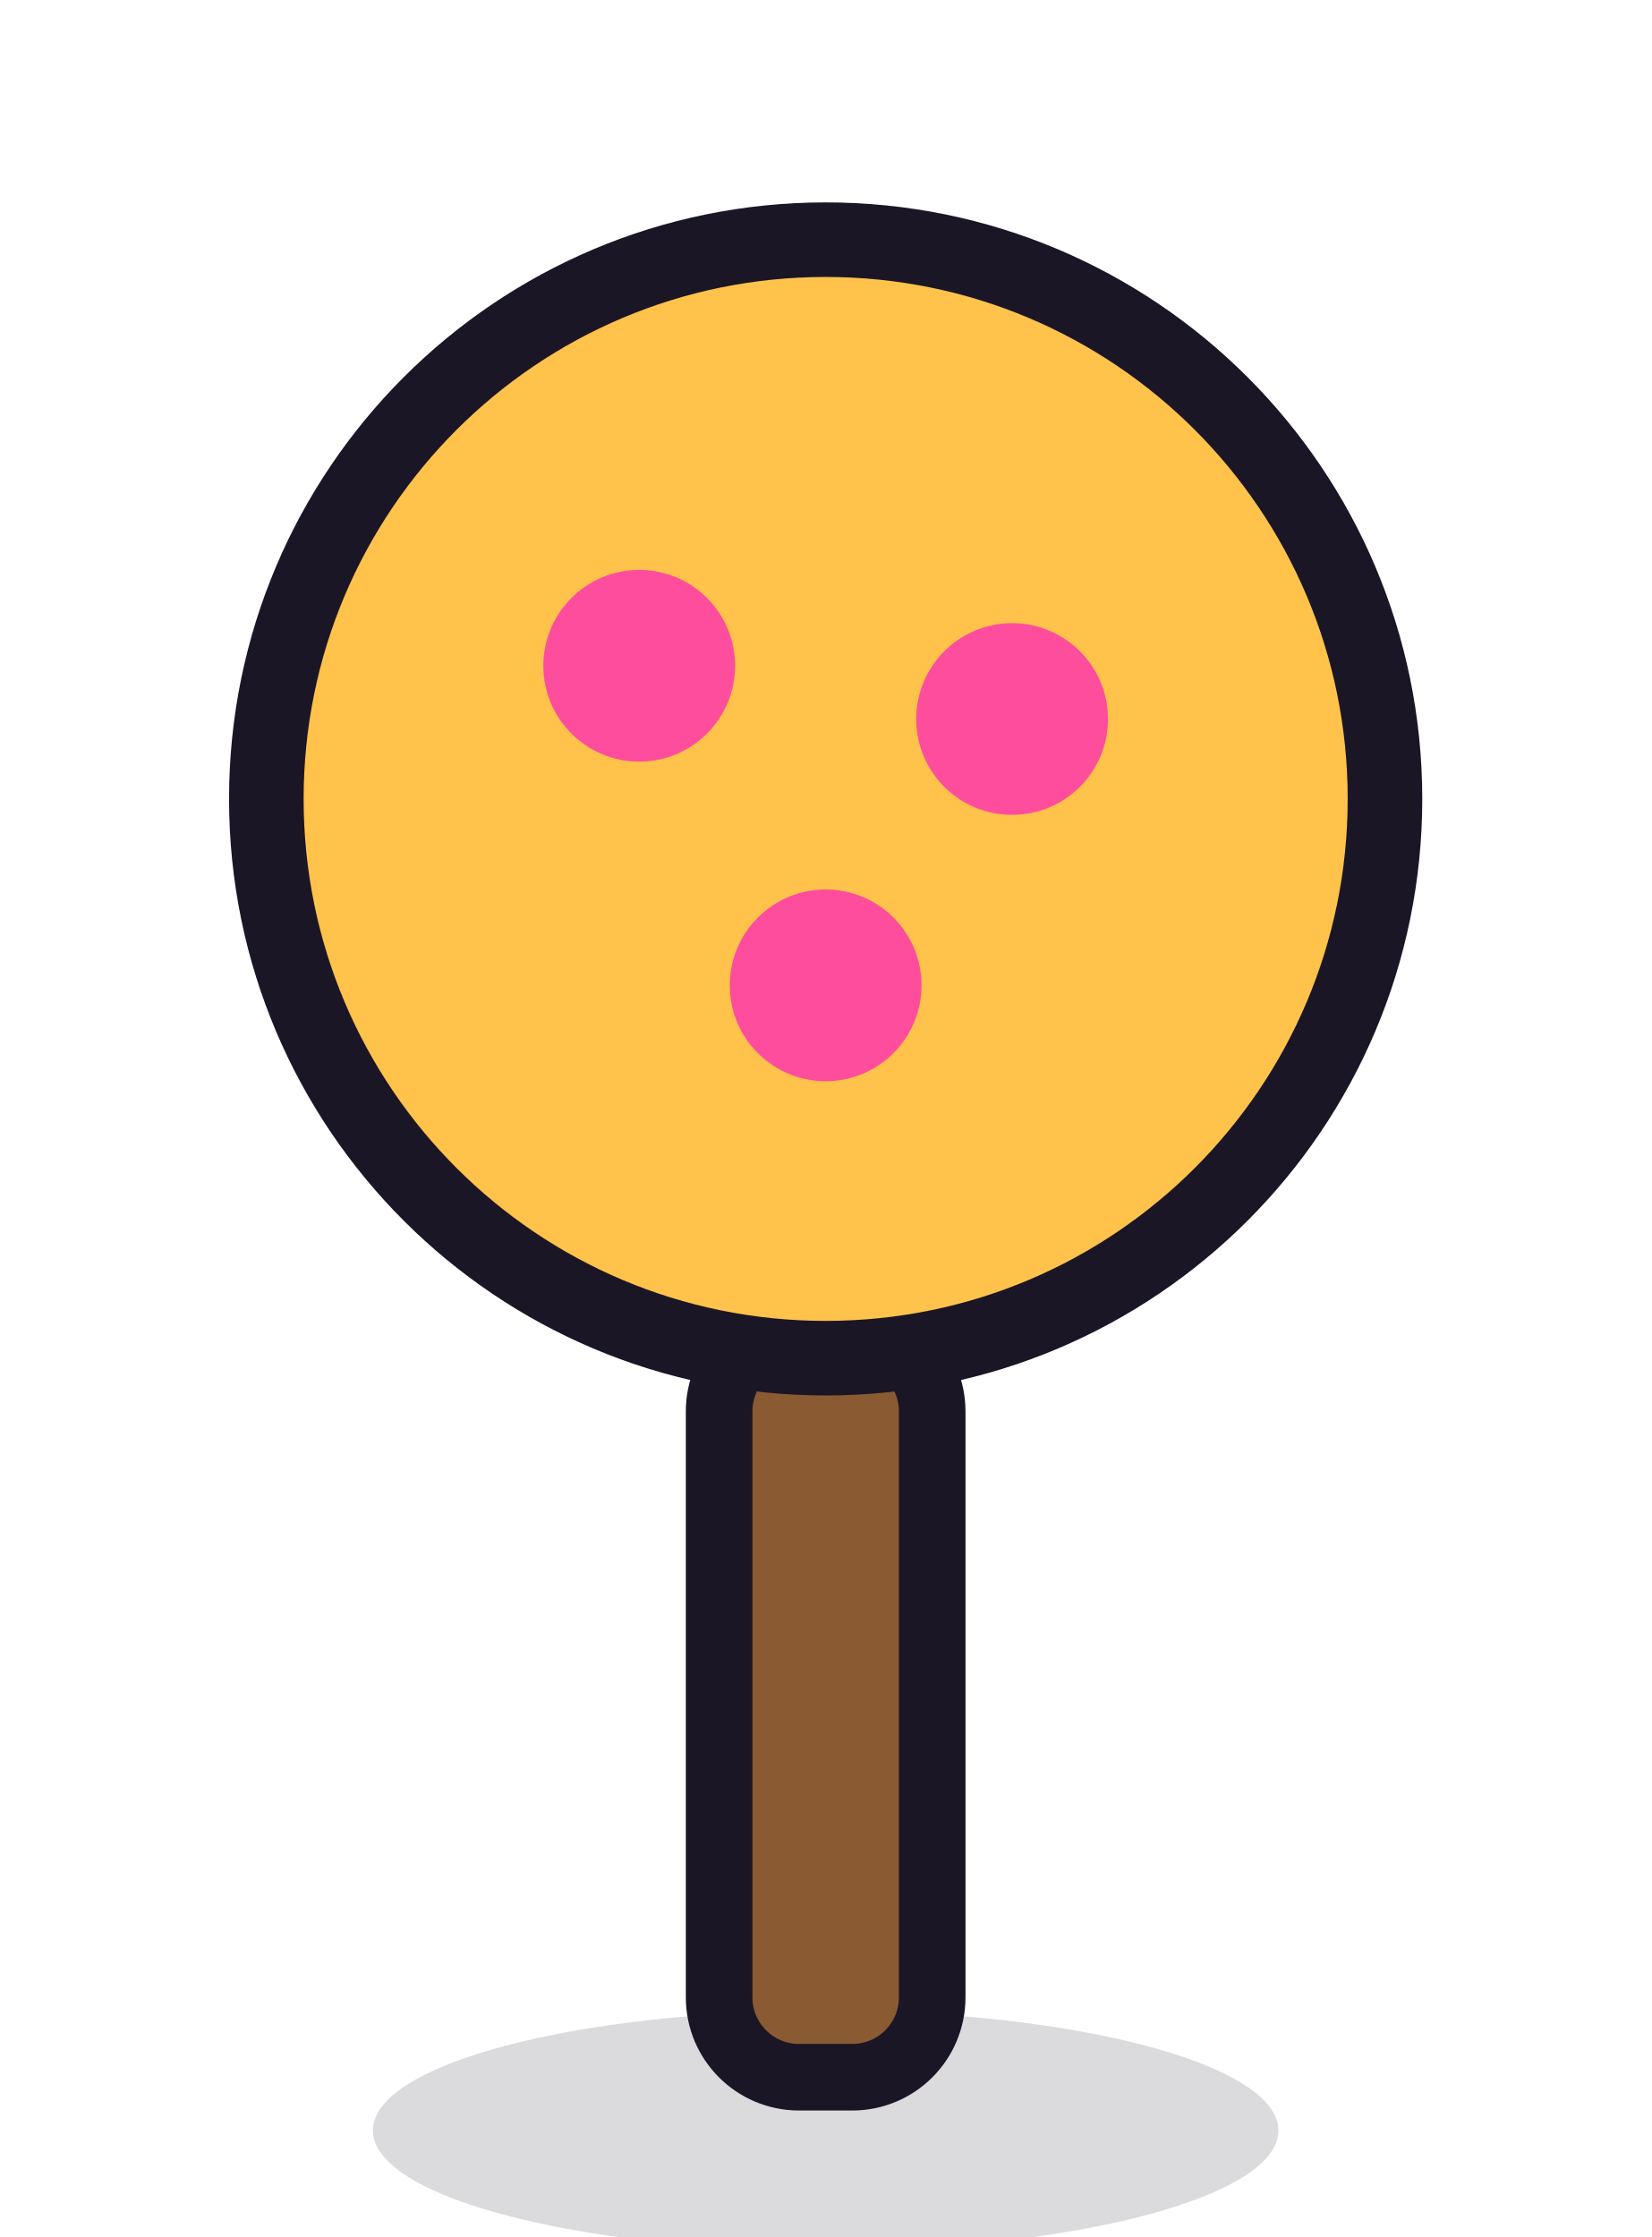
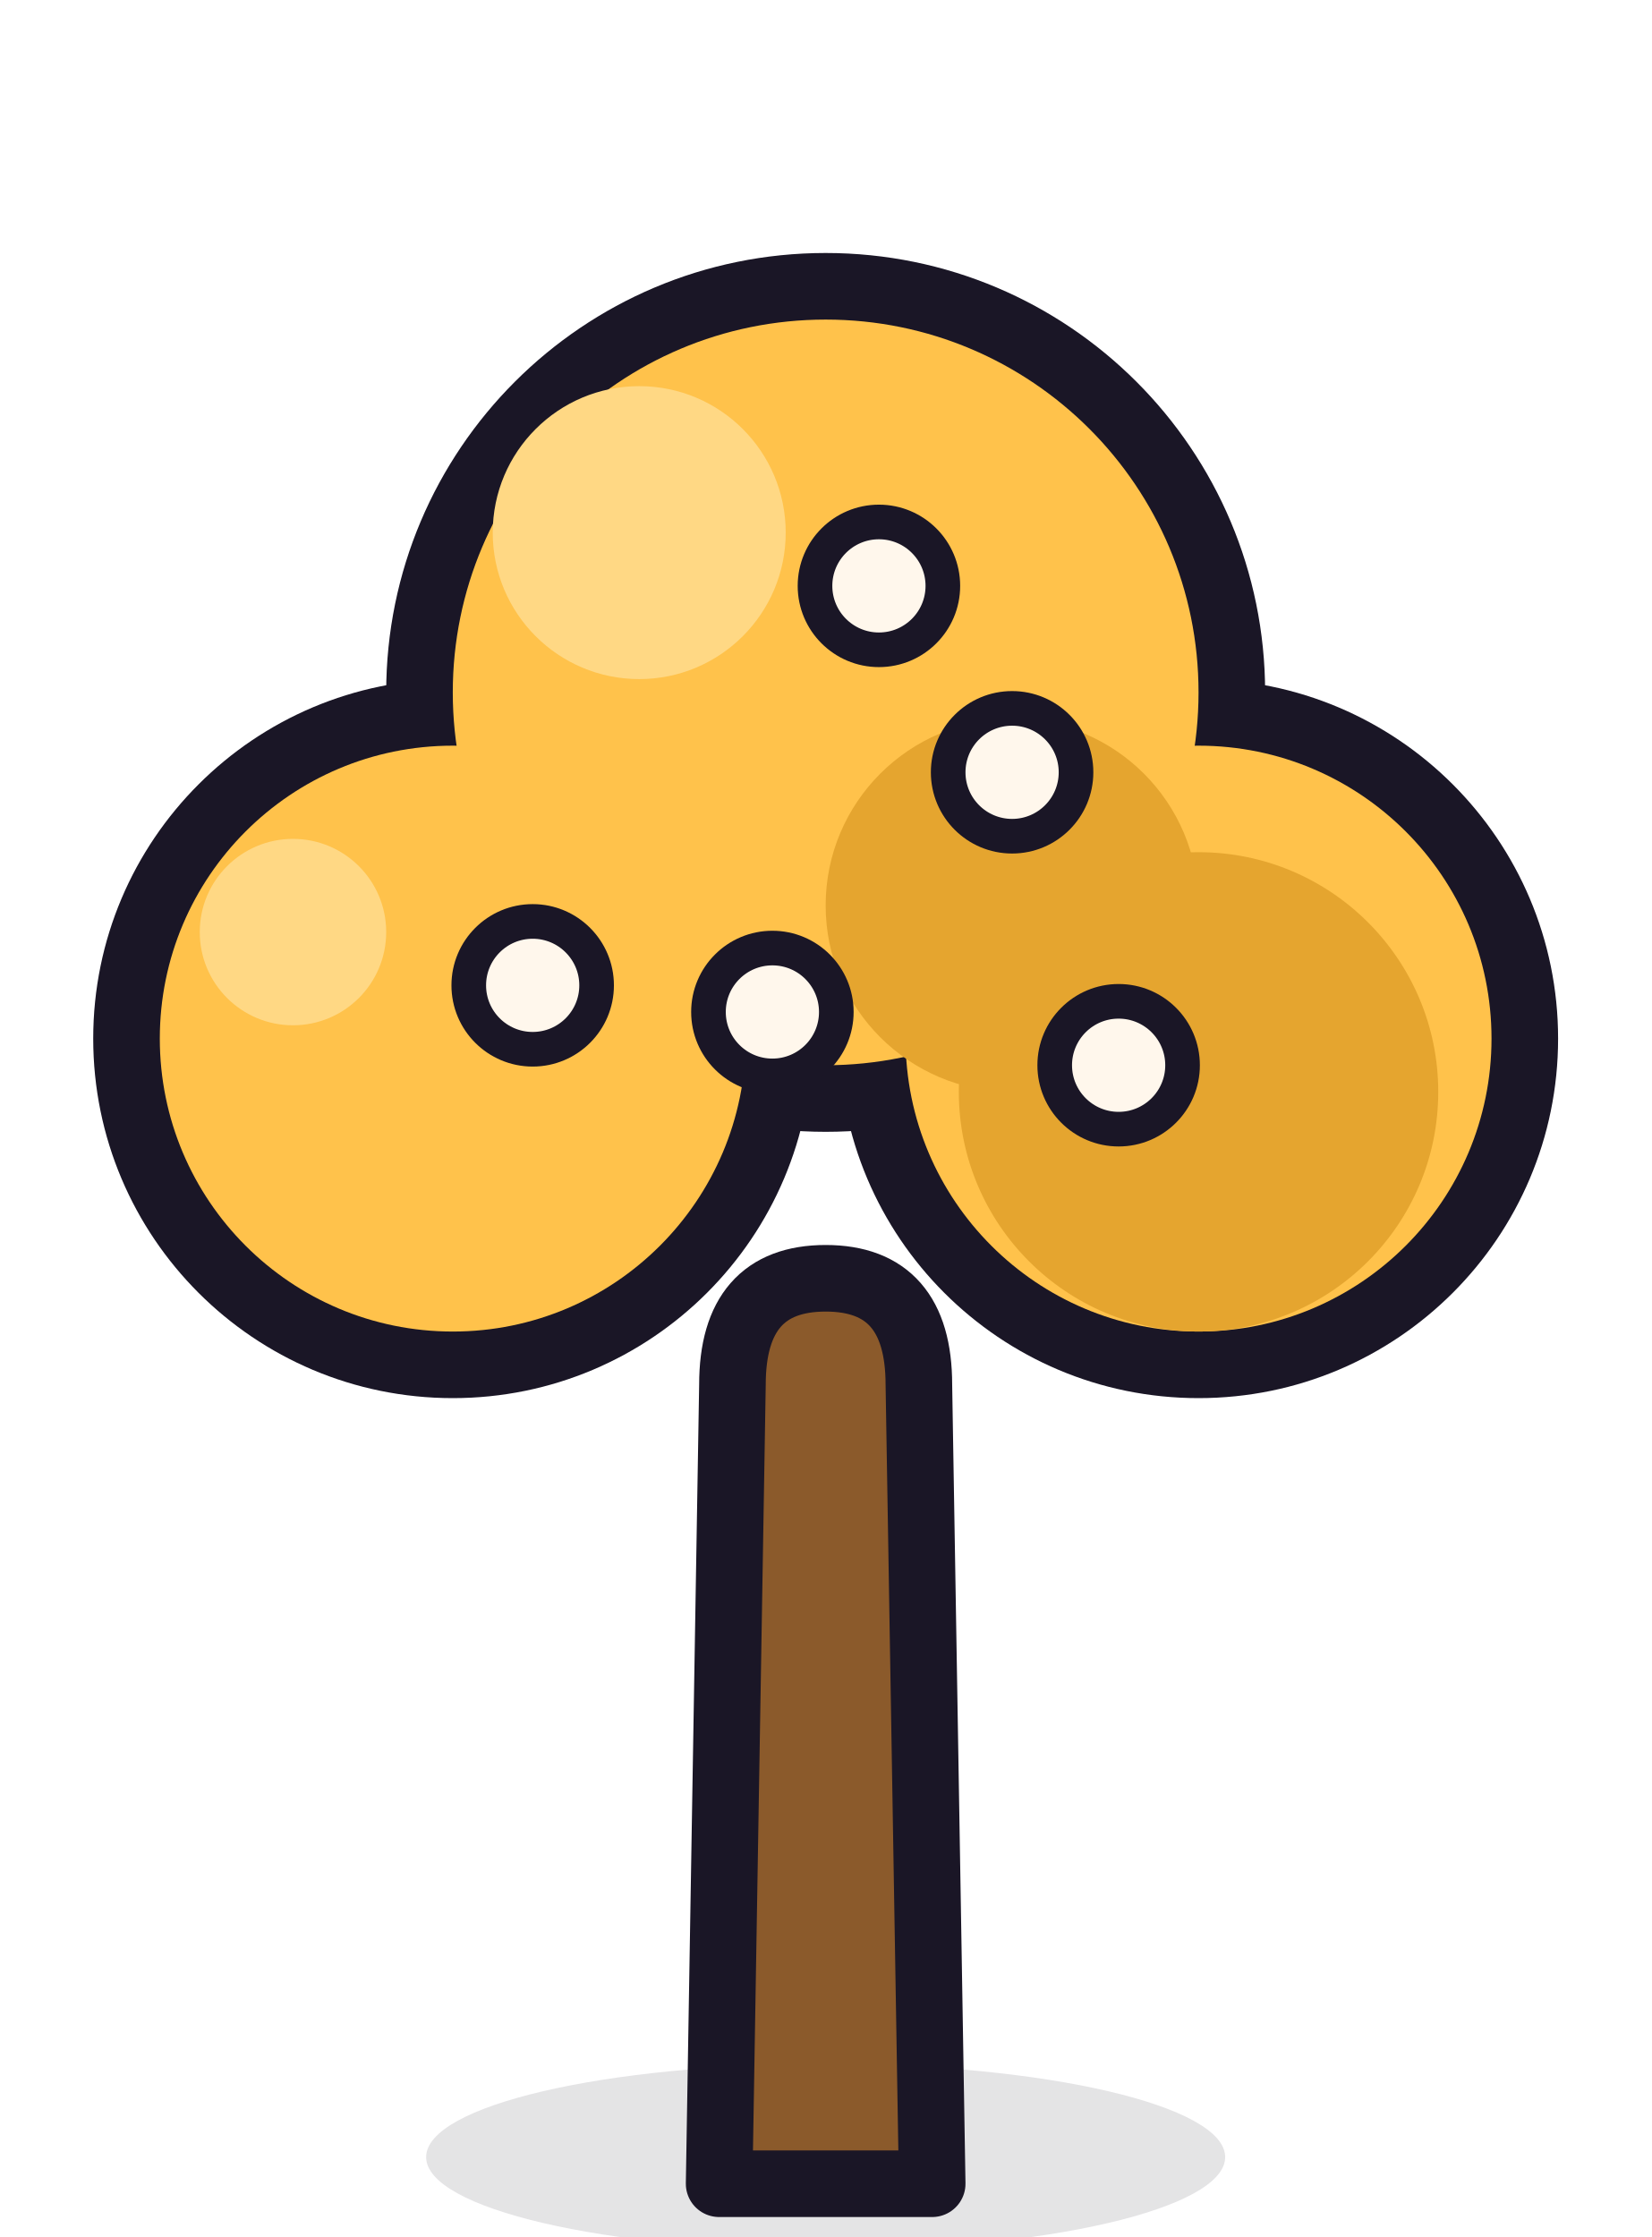
<svg xmlns="http://www.w3.org/2000/svg" width="62" height="84" viewBox="0 0 62 84">
-   <ellipse cx="31" cy="80" rx="17" ry="4.5" fill="#1A1626" opacity="0.16" />
-   <rect x="27" y="50" width="8" height="28" rx="3" fill="#8A5A32" stroke="#1A1626" stroke-width="2.5" />
-   <circle cx="31" cy="30" r="21" fill="#FFC24B" stroke="#1A1626" stroke-width="2.8" />
-   <circle cx="24" cy="25" r="3.6" fill="#FF4D9D" />
-   <circle cx="38" cy="27" r="3.6" fill="#FF4D9D" />
-   <circle cx="31" cy="37" r="3.6" fill="#FF4D9D" />
+   <ellipse cx="31" cy="81" rx="15" ry="3.5" fill="#1A1626" opacity="0.12" />
+   <path d="M27 82 L27.5 52 Q27.5 48 31 48 Q34.5 48 34.5 52 L35 82 Z" fill="#8B5A2B" stroke="#1A1626" stroke-width="2.5" stroke-linejoin="round" />
+   <g fill="#1A1626">
+     <circle cx="17" cy="39" r="13.5" />
+     <circle cx="45" cy="39" r="13.5" />
+     <circle cx="31" cy="26" r="16.5" />
+   </g>
+   <g fill="#FFC24B">
+     <circle cx="17" cy="39" r="11" />
+     <circle cx="45" cy="39" r="11" />
+     <circle cx="31" cy="26" r="14" />
+   </g>
+   <g fill="#E5A52F">
+     <circle cx="45" cy="41" r="9" />
+     <circle cx="38" cy="34" r="7" />
+   </g>
+   <g fill="#FFD884">
+     <circle cx="24" cy="20" r="5.5" />
+     <circle cx="11" cy="35" r="3.5" />
+   </g>
+   <g fill="#FFF7EC" stroke="#1A1626" stroke-width="1.3">
+     <circle cx="20" cy="37" r="2.4" />
+     <circle cx="33" cy="22" r="2.4" />
+     <circle cx="42" cy="40" r="2.4" />
+     <circle cx="29" cy="38" r="2.4" />
+     <circle cx="38" cy="29" r="2.4" />
+   </g>
</svg>
